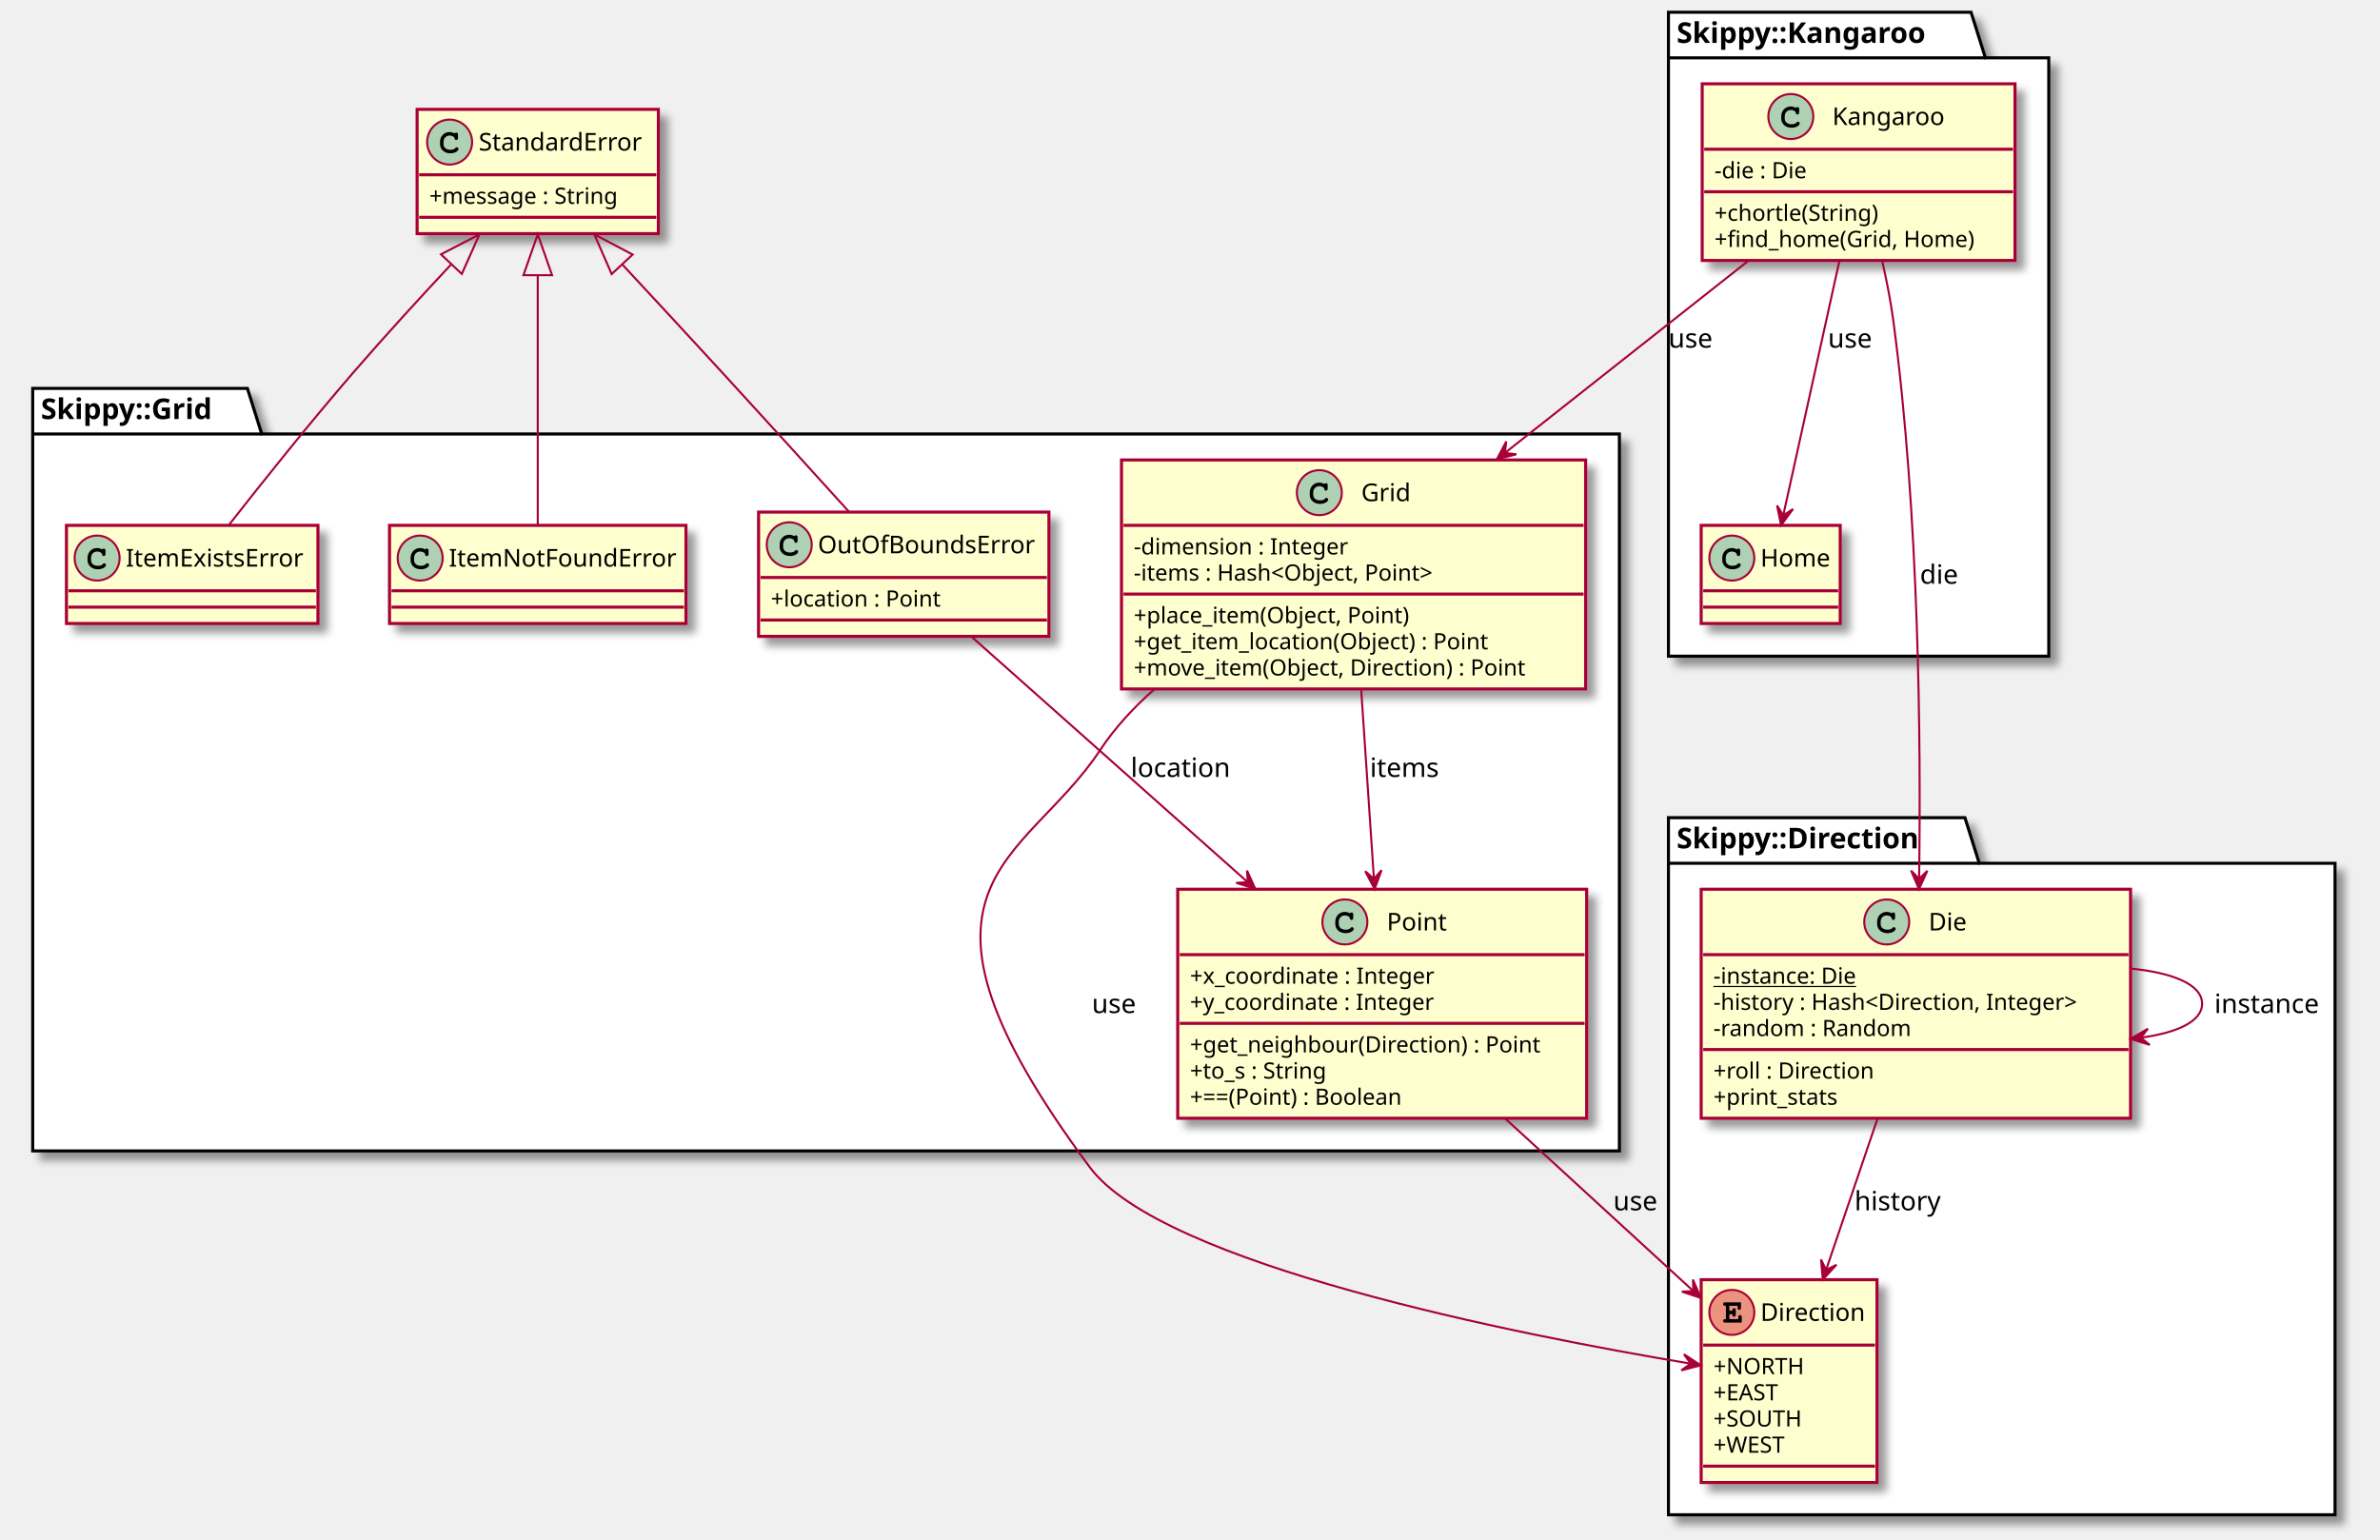
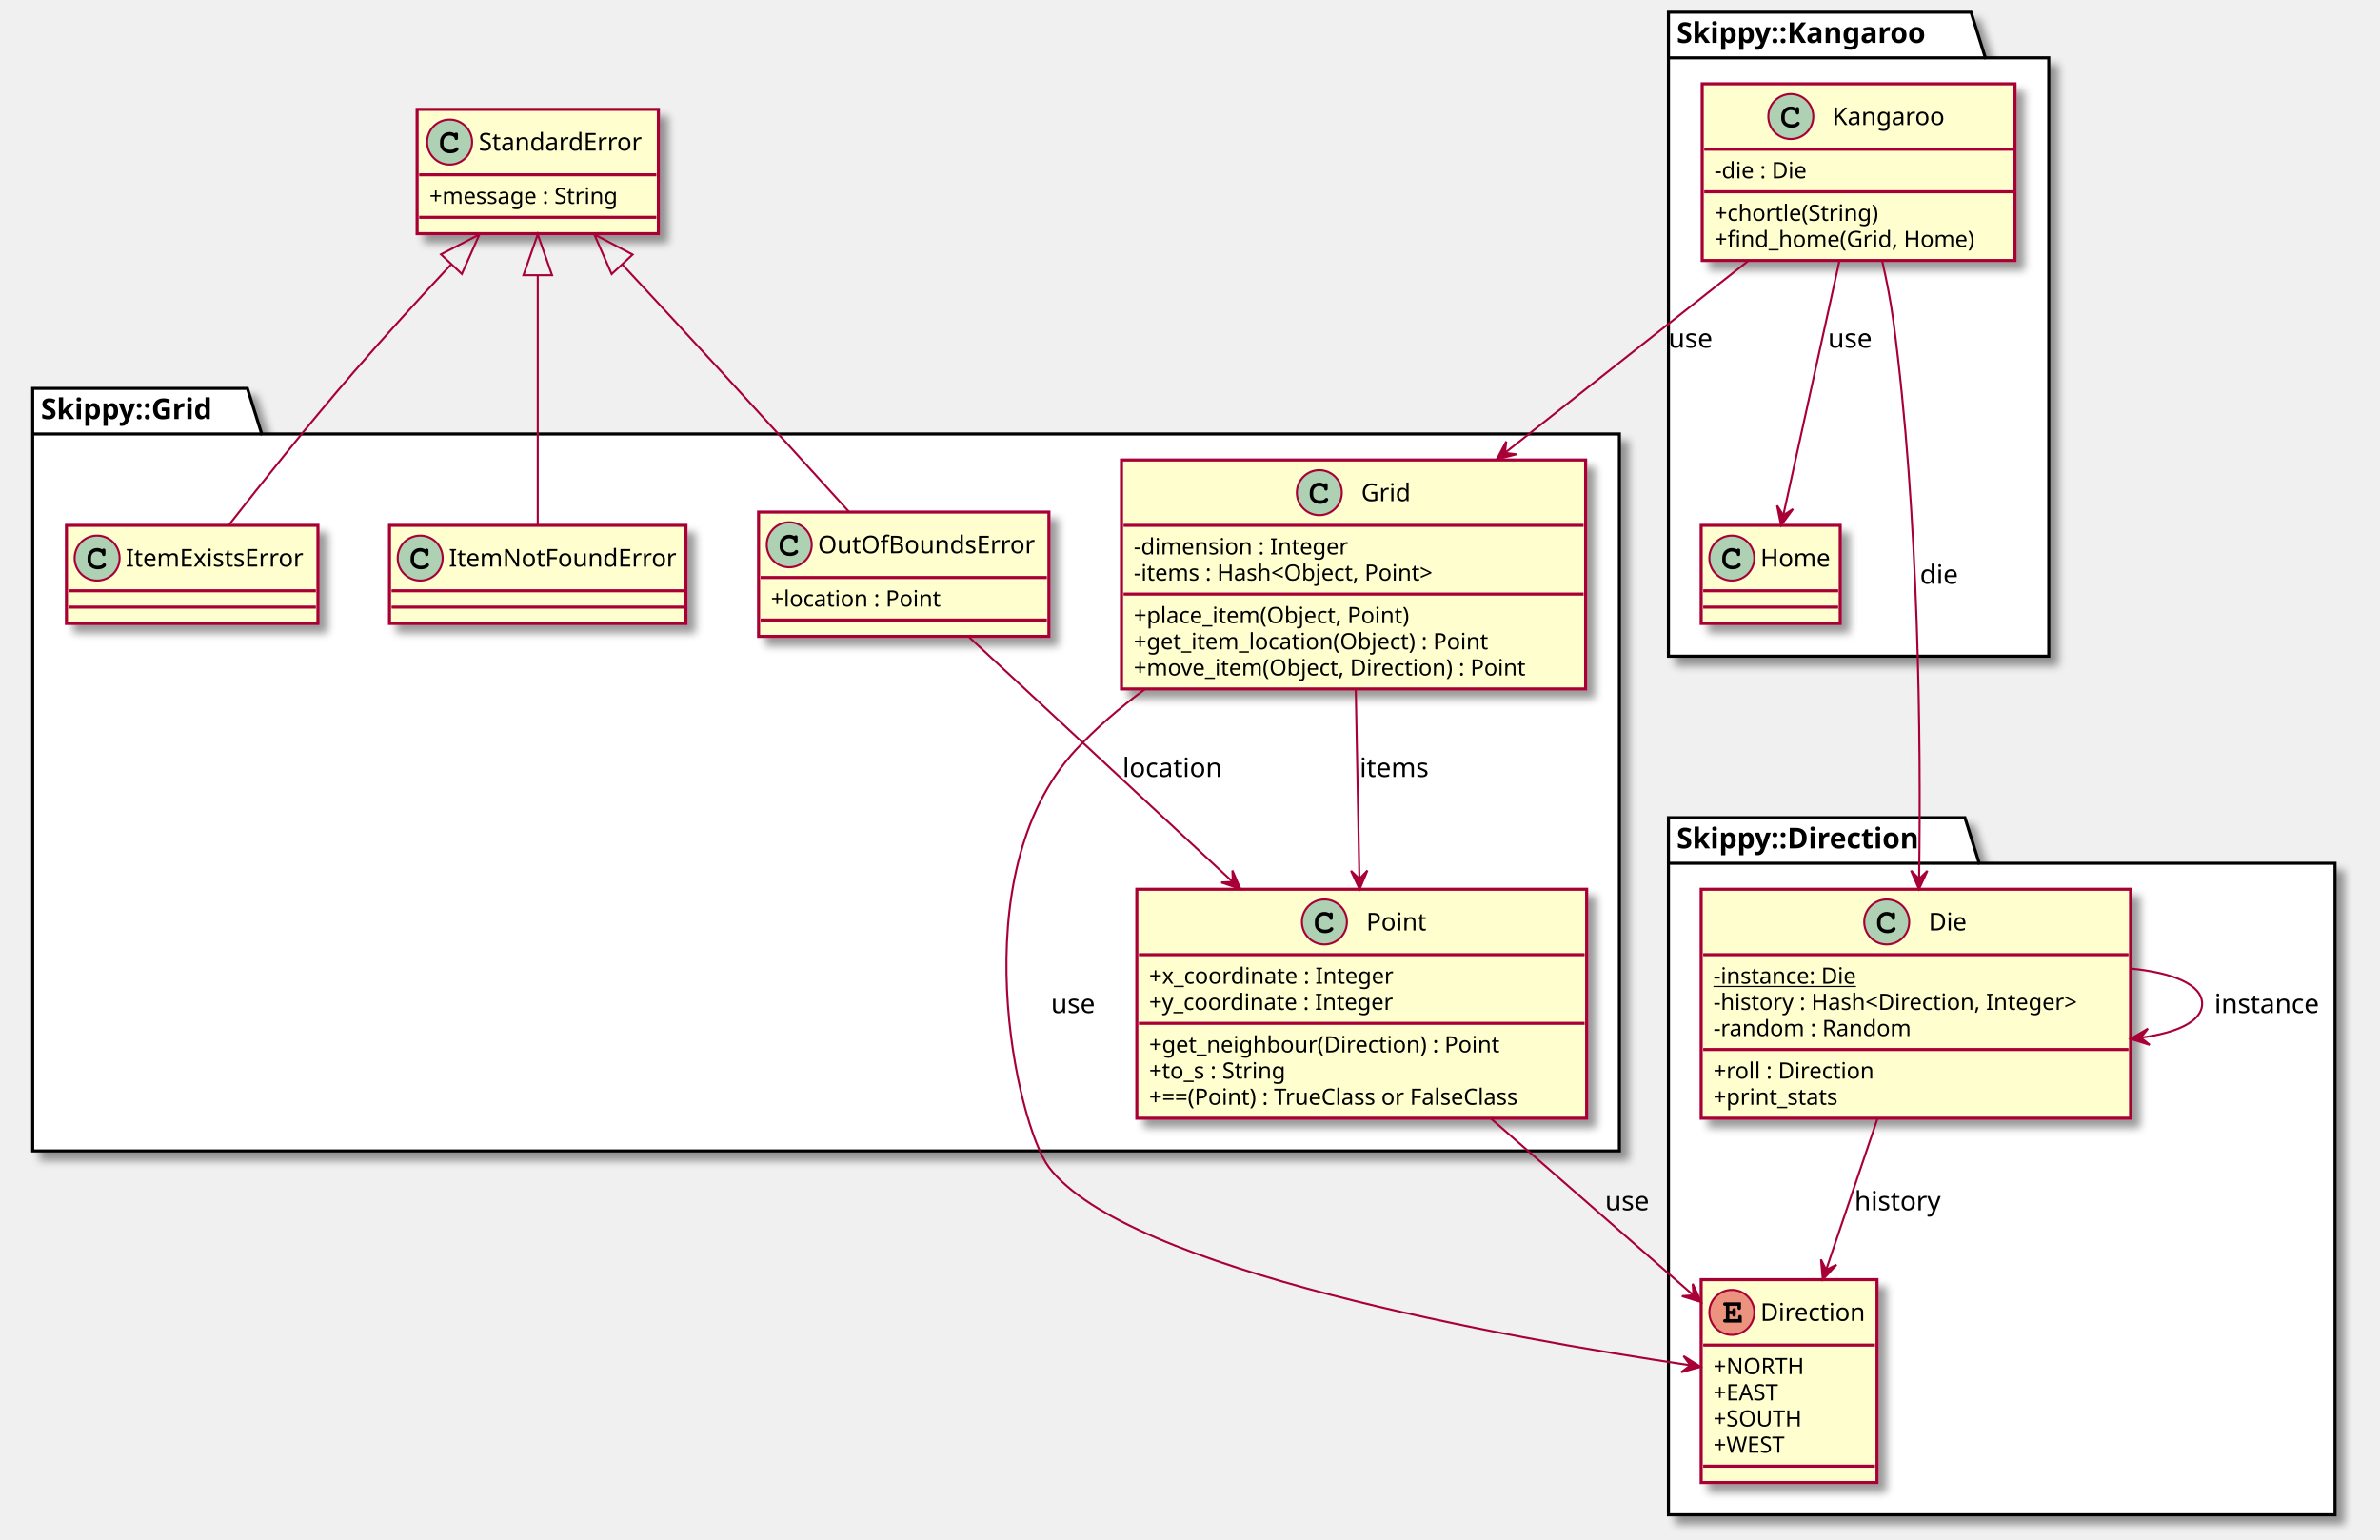
<svg xmlns="http://www.w3.org/2000/svg" contentScriptType="application/ecmascript" contentStyleType="text/css" height="753px" preserveAspectRatio="none" style="width:1164px;height:753px;" version="1.1" viewBox="0 0 1164 753" width="1164px" zoomAndPan="magnify">
  <defs>
-     <filter height="300%" id="f1ns62gvq733pl" width="300%" x="-1" y="-1">
+     <filter height="300%" id="f1hrs9jqm07der" width="300%" x="-1" y="-1">
      <feGaussianBlur result="blurOut" stdDeviation="2.0" />
      <feColorMatrix in="blurOut" result="blurOut2" type="matrix" values="0 0 0 0 0 0 0 0 0 0 0 0 0 0 0 0 0 0 .4 0" />
      <feOffset dx="4.0" dy="4.0" in="blurOut2" result="blurOut3" />
      <feBlend in="SourceGraphic" in2="blurOut3" mode="normal" />
    </filter>
  </defs>
  <g>
-     <polygon fill="#FFFFFF" filter="url(#f1ns62gvq733pl)" points="16,190,121,190,128,212.297,792,212.297,792,563,16,563,16,190" style="stroke: #000000; stroke-width: 1.5;" />
+     <polygon fill="#FFFFFF" filter="url(#f1hrs9jqm07der)" points="16,190,121,190,128,212.297,792,212.297,792,563,16,563,16,190" style="stroke: #000000; stroke-width: 1.5;" />
    <line style="stroke: #000000; stroke-width: 1.5;" x1="16" x2="128" y1="212.297" y2="212.297" />
    <text fill="#000000" font-family="sans-serif" font-size="14" font-weight="bold" lengthAdjust="spacingAndGlyphs" textLength="99" x="20" y="204.995">Skippy::Grid</text>
-     <polygon fill="#FFFFFF" filter="url(#f1ns62gvq733pl)" points="816,6,964,6,971,28.297,1002,28.297,1002,321,816,321,816,6" style="stroke: #000000; stroke-width: 1.5;" />
+     <polygon fill="#FFFFFF" filter="url(#f1hrs9jqm07der)" points="816,6,964,6,971,28.297,1002,28.297,1002,321,816,321,816,6" style="stroke: #000000; stroke-width: 1.5;" />
    <line style="stroke: #000000; stroke-width: 1.5;" x1="816" x2="971" y1="28.297" y2="28.297" />
    <text fill="#000000" font-family="sans-serif" font-size="14" font-weight="bold" lengthAdjust="spacingAndGlyphs" textLength="142" x="820" y="20.995">Skippy::Kangaroo</text>
-     <polygon fill="#FFFFFF" filter="url(#f1ns62gvq733pl)" points="816,400,961,400,968,422.297,1142,422.297,1142,741,816,741,816,400" style="stroke: #000000; stroke-width: 1.5;" />
+     <polygon fill="#FFFFFF" filter="url(#f1hrs9jqm07der)" points="816,400,961,400,968,422.297,1142,422.297,1142,741,816,741,816,400" style="stroke: #000000; stroke-width: 1.5;" />
    <line style="stroke: #000000; stroke-width: 1.5;" x1="816" x2="968" y1="422.297" y2="422.297" />
    <text fill="#000000" font-family="sans-serif" font-size="14" font-weight="bold" lengthAdjust="spacingAndGlyphs" textLength="139" x="820" y="414.995">Skippy::Direction</text>
-     <rect codeLine="65" fill="#FEFECE" filter="url(#f1ns62gvq733pl)" height="48" id="Skippy::Grid.ItemExistsError" style="stroke: #A80036; stroke-width: 1.5;" width="123" x="32.5" y="257" />
+     <rect codeLine="65" fill="#FEFECE" filter="url(#f1hrs9jqm07der)" height="48" id="Skippy::Grid.ItemExistsError" style="stroke: #A80036; stroke-width: 1.5;" width="123" x="32.5" y="257" />
    <ellipse cx="47.5" cy="273" fill="#ADD1B2" rx="11" ry="11" style="stroke: #A80036; stroke-width: 1.0;" />
    <path d="M49.844,268.672 C48.906,268.234 48.312,268.094 47.438,268.094 C44.812,268.094 42.812,270.172 42.812,272.891 L42.812,274.016 C42.812,276.594 44.922,278.484 47.812,278.484 C49.031,278.484 50.188,278.188 50.938,277.641 C51.516,277.234 51.844,276.781 51.844,276.391 C51.844,275.938 51.453,275.547 50.984,275.547 C50.766,275.547 50.562,275.625 50.375,275.812 C49.922,276.297 49.922,276.297 49.734,276.391 C49.312,276.656 48.625,276.781 47.859,276.781 C45.812,276.781 44.516,275.688 44.516,273.984 L44.516,272.891 C44.516,271.109 45.766,269.797 47.5,269.797 C48.078,269.797 48.688,269.953 49.156,270.203 C49.641,270.484 49.812,270.703 49.906,271.109 C49.969,271.516 50,271.641 50.141,271.766 C50.281,271.906 50.516,272.016 50.734,272.016 C51,272.016 51.266,271.875 51.438,271.656 C51.547,271.5 51.578,271.312 51.578,270.891 L51.578,269.469 C51.578,269.031 51.562,268.906 51.469,268.75 C51.312,268.484 51.031,268.344 50.734,268.344 C50.438,268.344 50.234,268.438 50.016,268.75 L49.844,268.672 Z " />
    <text fill="#000000" font-family="sans-serif" font-size="12" lengthAdjust="spacingAndGlyphs" textLength="91" x="61.5" y="277.154">ItemExistsError</text>
    <line style="stroke: #A80036; stroke-width: 1.5;" x1="33.5" x2="154.5" y1="289" y2="289" />
    <line style="stroke: #A80036; stroke-width: 1.5;" x1="33.5" x2="154.5" y1="297" y2="297" />
-     <rect codeLine="67" fill="#FEFECE" filter="url(#f1ns62gvq733pl)" height="48" id="Skippy::Grid.ItemNotFoundError" style="stroke: #A80036; stroke-width: 1.5;" width="145" x="190.5" y="257" />
+     <rect codeLine="67" fill="#FEFECE" filter="url(#f1hrs9jqm07der)" height="48" id="Skippy::Grid.ItemNotFoundError" style="stroke: #A80036; stroke-width: 1.5;" width="145" x="190.5" y="257" />
    <ellipse cx="205.5" cy="273" fill="#ADD1B2" rx="11" ry="11" style="stroke: #A80036; stroke-width: 1.0;" />
    <path d="M207.844,268.672 C206.906,268.234 206.312,268.094 205.438,268.094 C202.812,268.094 200.812,270.172 200.812,272.891 L200.812,274.016 C200.812,276.594 202.922,278.484 205.812,278.484 C207.031,278.484 208.188,278.188 208.938,277.641 C209.516,277.234 209.844,276.781 209.844,276.391 C209.844,275.938 209.453,275.547 208.984,275.547 C208.766,275.547 208.562,275.625 208.375,275.812 C207.922,276.297 207.922,276.297 207.734,276.391 C207.312,276.656 206.625,276.781 205.859,276.781 C203.812,276.781 202.516,275.688 202.516,273.984 L202.516,272.891 C202.516,271.109 203.766,269.797 205.5,269.797 C206.078,269.797 206.688,269.953 207.156,270.203 C207.641,270.484 207.812,270.703 207.906,271.109 C207.969,271.516 208,271.641 208.141,271.766 C208.281,271.906 208.516,272.016 208.734,272.016 C209,272.016 209.266,271.875 209.438,271.656 C209.547,271.5 209.578,271.312 209.578,270.891 L209.578,269.469 C209.578,269.031 209.562,268.906 209.469,268.75 C209.312,268.484 209.031,268.344 208.734,268.344 C208.438,268.344 208.234,268.438 208.016,268.75 L207.844,268.672 Z " />
    <text fill="#000000" font-family="sans-serif" font-size="12" lengthAdjust="spacingAndGlyphs" textLength="113" x="219.5" y="277.154">ItemNotFoundError</text>
    <line style="stroke: #A80036; stroke-width: 1.5;" x1="191.5" x2="334.5" y1="289" y2="289" />
    <line style="stroke: #A80036; stroke-width: 1.5;" x1="191.5" x2="334.5" y1="297" y2="297" />
-     <rect codeLine="69" fill="#FEFECE" filter="url(#f1ns62gvq733pl)" height="60.805" id="Skippy::Grid.OutOfBoundsError" style="stroke: #A80036; stroke-width: 1.5;" width="142" x="371" y="250.5" />
+     <rect codeLine="69" fill="#FEFECE" filter="url(#f1hrs9jqm07der)" height="60.805" id="Skippy::Grid.OutOfBoundsError" style="stroke: #A80036; stroke-width: 1.5;" width="142" x="371" y="250.5" />
    <ellipse cx="386" cy="266.5" fill="#ADD1B2" rx="11" ry="11" style="stroke: #A80036; stroke-width: 1.0;" />
    <path d="M388.344,262.172 C387.406,261.734 386.812,261.594 385.938,261.594 C383.312,261.594 381.312,263.672 381.312,266.391 L381.312,267.516 C381.312,270.094 383.422,271.984 386.312,271.984 C387.531,271.984 388.688,271.688 389.438,271.141 C390.016,270.734 390.344,270.281 390.344,269.891 C390.344,269.438 389.953,269.047 389.484,269.047 C389.266,269.047 389.062,269.125 388.875,269.312 C388.422,269.797 388.422,269.797 388.234,269.891 C387.812,270.156 387.125,270.281 386.359,270.281 C384.312,270.281 383.016,269.188 383.016,267.484 L383.016,266.391 C383.016,264.609 384.266,263.297 386,263.297 C386.578,263.297 387.188,263.453 387.656,263.703 C388.141,263.984 388.312,264.203 388.406,264.609 C388.469,265.016 388.5,265.141 388.641,265.266 C388.781,265.406 389.016,265.516 389.234,265.516 C389.5,265.516 389.766,265.375 389.938,265.156 C390.047,265 390.078,264.812 390.078,264.391 L390.078,262.969 C390.078,262.531 390.062,262.406 389.969,262.25 C389.812,261.984 389.531,261.844 389.234,261.844 C388.938,261.844 388.734,261.938 388.516,262.25 L388.344,262.172 Z " />
    <text fill="#000000" font-family="sans-serif" font-size="12" lengthAdjust="spacingAndGlyphs" textLength="110" x="400" y="270.654">OutOfBoundsError</text>
    <line style="stroke: #A80036; stroke-width: 1.5;" x1="372" x2="512" y1="282.5" y2="282.5" />
    <text fill="#000000" font-family="sans-serif" font-size="11" lengthAdjust="spacingAndGlyphs" textLength="91" x="377" y="296.71">+location : Point</text>
    <line style="stroke: #A80036; stroke-width: 1.5;" x1="372" x2="512" y1="303.305" y2="303.305" />
-     <rect codeLine="49" fill="#FEFECE" filter="url(#f1ns62gvq733pl)" height="112.023" id="Skippy::Grid.Grid" style="stroke: #A80036; stroke-width: 1.5;" width="227" x="548.5" y="225" />
+     <rect codeLine="49" fill="#FEFECE" filter="url(#f1hrs9jqm07der)" height="112.023" id="Skippy::Grid.Grid" style="stroke: #A80036; stroke-width: 1.5;" width="227" x="548.5" y="225" />
    <ellipse cx="645.25" cy="241" fill="#ADD1B2" rx="11" ry="11" style="stroke: #A80036; stroke-width: 1.0;" />
    <path d="M647.594,236.672 C646.656,236.234 646.062,236.094 645.188,236.094 C642.562,236.094 640.562,238.172 640.562,240.891 L640.562,242.016 C640.562,244.594 642.672,246.484 645.562,246.484 C646.781,246.484 647.938,246.188 648.688,245.641 C649.266,245.234 649.594,244.781 649.594,244.391 C649.594,243.938 649.203,243.547 648.734,243.547 C648.516,243.547 648.312,243.625 648.125,243.812 C647.672,244.297 647.672,244.297 647.484,244.391 C647.062,244.656 646.375,244.781 645.609,244.781 C643.562,244.781 642.266,243.688 642.266,241.984 L642.266,240.891 C642.266,239.109 643.516,237.797 645.25,237.797 C645.828,237.797 646.438,237.953 646.906,238.203 C647.391,238.484 647.562,238.703 647.656,239.109 C647.719,239.516 647.75,239.641 647.891,239.766 C648.031,239.906 648.266,240.016 648.484,240.016 C648.75,240.016 649.016,239.875 649.188,239.656 C649.297,239.5 649.328,239.312 649.328,238.891 L649.328,237.469 C649.328,237.031 649.312,236.906 649.219,236.75 C649.062,236.484 648.781,236.344 648.484,236.344 C648.188,236.344 647.984,236.438 647.766,236.75 L647.594,236.672 Z " />
    <text fill="#000000" font-family="sans-serif" font-size="12" lengthAdjust="spacingAndGlyphs" textLength="25" x="665.75" y="245.154">Grid</text>
    <line style="stroke: #A80036; stroke-width: 1.5;" x1="549.5" x2="774.5" y1="257" y2="257" />
    <text fill="#000000" font-family="sans-serif" font-size="11" lengthAdjust="spacingAndGlyphs" textLength="115" x="554.5" y="271.21">-dimension : Integer</text>
    <text fill="#000000" font-family="sans-serif" font-size="11" lengthAdjust="spacingAndGlyphs" textLength="164" x="554.5" y="284.015">-items : Hash&lt;Object, Point&gt;</text>
    <line style="stroke: #A80036; stroke-width: 1.5;" x1="549.5" x2="774.5" y1="290.609" y2="290.609" />
    <text fill="#000000" font-family="sans-serif" font-size="11" lengthAdjust="spacingAndGlyphs" textLength="151" x="554.5" y="304.82">+place_item(Object, Point)</text>
    <text fill="#000000" font-family="sans-serif" font-size="11" lengthAdjust="spacingAndGlyphs" textLength="193" x="554.5" y="317.625">+get_item_location(Object) : Point</text>
    <text fill="#000000" font-family="sans-serif" font-size="11" lengthAdjust="spacingAndGlyphs" textLength="215" x="554.5" y="330.429">+move_item(Object, Direction) : Point</text>
-     <rect codeLine="57" fill="#FEFECE" filter="url(#f1ns62gvq733pl)" height="112.023" id="Skippy::Grid.Point" style="stroke: #A80036; stroke-width: 1.5;" width="200" x="576" y="435" />
-     <ellipse cx="657.75" cy="451" fill="#ADD1B2" rx="11" ry="11" style="stroke: #A80036; stroke-width: 1.0;" />
-     <path d="M660.094,446.672 C659.156,446.234 658.562,446.094 657.688,446.094 C655.062,446.094 653.062,448.172 653.062,450.891 L653.062,452.016 C653.062,454.594 655.172,456.484 658.062,456.484 C659.281,456.484 660.438,456.188 661.188,455.641 C661.766,455.234 662.094,454.781 662.094,454.391 C662.094,453.938 661.703,453.547 661.234,453.547 C661.016,453.547 660.812,453.625 660.625,453.812 C660.172,454.297 660.172,454.297 659.984,454.391 C659.562,454.656 658.875,454.781 658.109,454.781 C656.062,454.781 654.766,453.688 654.766,451.984 L654.766,450.891 C654.766,449.109 656.016,447.797 657.75,447.797 C658.328,447.797 658.938,447.953 659.406,448.203 C659.891,448.484 660.062,448.703 660.156,449.109 C660.219,449.516 660.25,449.641 660.391,449.766 C660.531,449.906 660.766,450.016 660.984,450.016 C661.25,450.016 661.516,449.875 661.688,449.656 C661.797,449.5 661.828,449.312 661.828,448.891 L661.828,447.469 C661.828,447.031 661.812,446.906 661.719,446.75 C661.562,446.484 661.281,446.344 660.984,446.344 C660.688,446.344 660.484,446.438 660.266,446.75 L660.094,446.672 Z " />
-     <text fill="#000000" font-family="sans-serif" font-size="12" lengthAdjust="spacingAndGlyphs" textLength="28" x="678.25" y="455.154">Point</text>
-     <line style="stroke: #A80036; stroke-width: 1.5;" x1="577" x2="775" y1="467" y2="467" />
-     <text fill="#000000" font-family="sans-serif" font-size="11" lengthAdjust="spacingAndGlyphs" textLength="134" x="582" y="481.21">+x_coordinate : Integer</text>
-     <text fill="#000000" font-family="sans-serif" font-size="11" lengthAdjust="spacingAndGlyphs" textLength="134" x="582" y="494.015">+y_coordinate : Integer</text>
-     <line style="stroke: #A80036; stroke-width: 1.5;" x1="577" x2="775" y1="500.609" y2="500.609" />
-     <text fill="#000000" font-family="sans-serif" font-size="11" lengthAdjust="spacingAndGlyphs" textLength="188" x="582" y="514.82">+get_neighbour(Direction) : Point</text>
-     <text fill="#000000" font-family="sans-serif" font-size="11" lengthAdjust="spacingAndGlyphs" textLength="76" x="582" y="527.625">+to_s : String</text>
-     <text fill="#000000" font-family="sans-serif" font-size="11" lengthAdjust="spacingAndGlyphs" textLength="120" x="582" y="540.429">+==(Point) : Boolean</text>
-     <rect codeLine="13" fill="#FEFECE" filter="url(#f1ns62gvq733pl)" height="48" id="Skippy::Kangaroo.Home" style="stroke: #A80036; stroke-width: 1.5;" width="68" x="832" y="257" />
+     <rect codeLine="57" fill="#FEFECE" filter="url(#f1hrs9jqm07der)" height="112.023" id="Skippy::Grid.Point" style="stroke: #A80036; stroke-width: 1.5;" width="220" x="556" y="435" />
+     <ellipse cx="647.75" cy="451" fill="#ADD1B2" rx="11" ry="11" style="stroke: #A80036; stroke-width: 1.0;" />
+     <path d="M650.094,446.672 C649.156,446.234 648.562,446.094 647.688,446.094 C645.062,446.094 643.062,448.172 643.062,450.891 L643.062,452.016 C643.062,454.594 645.172,456.484 648.062,456.484 C649.281,456.484 650.438,456.188 651.188,455.641 C651.766,455.234 652.094,454.781 652.094,454.391 C652.094,453.938 651.703,453.547 651.234,453.547 C651.016,453.547 650.812,453.625 650.625,453.812 C650.172,454.297 650.172,454.297 649.984,454.391 C649.562,454.656 648.875,454.781 648.109,454.781 C646.062,454.781 644.766,453.688 644.766,451.984 L644.766,450.891 C644.766,449.109 646.016,447.797 647.75,447.797 C648.328,447.797 648.938,447.953 649.406,448.203 C649.891,448.484 650.062,448.703 650.156,449.109 C650.219,449.516 650.25,449.641 650.391,449.766 C650.531,449.906 650.766,450.016 650.984,450.016 C651.25,450.016 651.516,449.875 651.688,449.656 C651.797,449.5 651.828,449.312 651.828,448.891 L651.828,447.469 C651.828,447.031 651.812,446.906 651.719,446.75 C651.562,446.484 651.281,446.344 650.984,446.344 C650.688,446.344 650.484,446.438 650.266,446.75 L650.094,446.672 Z " />
+     <text fill="#000000" font-family="sans-serif" font-size="12" lengthAdjust="spacingAndGlyphs" textLength="28" x="668.25" y="455.154">Point</text>
+     <line style="stroke: #A80036; stroke-width: 1.5;" x1="557" x2="775" y1="467" y2="467" />
+     <text fill="#000000" font-family="sans-serif" font-size="11" lengthAdjust="spacingAndGlyphs" textLength="134" x="562" y="481.21">+x_coordinate : Integer</text>
+     <text fill="#000000" font-family="sans-serif" font-size="11" lengthAdjust="spacingAndGlyphs" textLength="134" x="562" y="494.015">+y_coordinate : Integer</text>
+     <line style="stroke: #A80036; stroke-width: 1.5;" x1="557" x2="775" y1="500.609" y2="500.609" />
+     <text fill="#000000" font-family="sans-serif" font-size="11" lengthAdjust="spacingAndGlyphs" textLength="188" x="562" y="514.82">+get_neighbour(Direction) : Point</text>
+     <text fill="#000000" font-family="sans-serif" font-size="11" lengthAdjust="spacingAndGlyphs" textLength="76" x="562" y="527.625">+to_s : String</text>
+     <text fill="#000000" font-family="sans-serif" font-size="11" lengthAdjust="spacingAndGlyphs" textLength="208" x="562" y="540.429">+==(Point) : TrueClass or FalseClass</text>
+     <rect codeLine="13" fill="#FEFECE" filter="url(#f1hrs9jqm07der)" height="48" id="Skippy::Kangaroo.Home" style="stroke: #A80036; stroke-width: 1.5;" width="68" x="832" y="257" />
    <ellipse cx="847" cy="273" fill="#ADD1B2" rx="11" ry="11" style="stroke: #A80036; stroke-width: 1.0;" />
    <path d="M849.344,268.672 C848.406,268.234 847.812,268.094 846.938,268.094 C844.312,268.094 842.312,270.172 842.312,272.891 L842.312,274.016 C842.312,276.594 844.422,278.484 847.312,278.484 C848.531,278.484 849.688,278.188 850.438,277.641 C851.016,277.234 851.344,276.781 851.344,276.391 C851.344,275.938 850.953,275.547 850.484,275.547 C850.266,275.547 850.062,275.625 849.875,275.812 C849.422,276.297 849.422,276.297 849.234,276.391 C848.812,276.656 848.125,276.781 847.359,276.781 C845.312,276.781 844.016,275.688 844.016,273.984 L844.016,272.891 C844.016,271.109 845.266,269.797 847,269.797 C847.578,269.797 848.188,269.953 848.656,270.203 C849.141,270.484 849.312,270.703 849.406,271.109 C849.469,271.516 849.5,271.641 849.641,271.766 C849.781,271.906 850.016,272.016 850.234,272.016 C850.5,272.016 850.766,271.875 850.938,271.656 C851.047,271.5 851.078,271.312 851.078,270.891 L851.078,269.469 C851.078,269.031 851.062,268.906 850.969,268.75 C850.812,268.484 850.531,268.344 850.234,268.344 C849.938,268.344 849.734,268.438 849.516,268.75 L849.344,268.672 Z " />
    <text fill="#000000" font-family="sans-serif" font-size="12" lengthAdjust="spacingAndGlyphs" textLength="36" x="861" y="277.154">Home</text>
    <line style="stroke: #A80036; stroke-width: 1.5;" x1="833" x2="899" y1="289" y2="289" />
    <line style="stroke: #A80036; stroke-width: 1.5;" x1="833" x2="899" y1="297" y2="297" />
-     <rect codeLine="15" fill="#FEFECE" filter="url(#f1ns62gvq733pl)" height="86.414" id="Skippy::Kangaroo.Kangaroo" style="stroke: #A80036; stroke-width: 1.5;" width="153" x="832.5" y="41" />
+     <rect codeLine="15" fill="#FEFECE" filter="url(#f1hrs9jqm07der)" height="86.414" id="Skippy::Kangaroo.Kangaroo" style="stroke: #A80036; stroke-width: 1.5;" width="153" x="832.5" y="41" />
    <ellipse cx="875.85" cy="57" fill="#ADD1B2" rx="11" ry="11" style="stroke: #A80036; stroke-width: 1.0;" />
    <path d="M878.194,52.672 C877.256,52.234 876.663,52.094 875.788,52.094 C873.163,52.094 871.163,54.172 871.163,56.891 L871.163,58.016 C871.163,60.594 873.272,62.484 876.163,62.484 C877.381,62.484 878.538,62.188 879.288,61.641 C879.866,61.234 880.194,60.781 880.194,60.391 C880.194,59.938 879.803,59.547 879.334,59.547 C879.116,59.547 878.913,59.625 878.725,59.812 C878.272,60.297 878.272,60.297 878.084,60.391 C877.663,60.656 876.975,60.781 876.209,60.781 C874.163,60.781 872.866,59.688 872.866,57.984 L872.866,56.891 C872.866,55.109 874.116,53.797 875.85,53.797 C876.428,53.797 877.038,53.953 877.506,54.203 C877.991,54.484 878.163,54.703 878.256,55.109 C878.319,55.516 878.35,55.641 878.491,55.766 C878.631,55.906 878.866,56.016 879.084,56.016 C879.35,56.016 879.616,55.875 879.788,55.656 C879.897,55.5 879.928,55.312 879.928,54.891 L879.928,53.469 C879.928,53.031 879.913,52.906 879.819,52.75 C879.663,52.484 879.381,52.344 879.084,52.344 C878.788,52.344 878.584,52.438 878.366,52.75 L878.194,52.672 Z " />
    <text fill="#000000" font-family="sans-serif" font-size="12" lengthAdjust="spacingAndGlyphs" textLength="58" x="896.15" y="61.154">Kangaroo</text>
    <line style="stroke: #A80036; stroke-width: 1.5;" x1="833.5" x2="984.5" y1="73" y2="73" />
    <text fill="#000000" font-family="sans-serif" font-size="11" lengthAdjust="spacingAndGlyphs" textLength="53" x="838.5" y="87.21">-die : Die</text>
    <line style="stroke: #A80036; stroke-width: 1.5;" x1="833.5" x2="984.5" y1="93.805" y2="93.805" />
    <text fill="#000000" font-family="sans-serif" font-size="11" lengthAdjust="spacingAndGlyphs" textLength="89" x="838.5" y="108.015">+chortle(String)</text>
    <text fill="#000000" font-family="sans-serif" font-size="11" lengthAdjust="spacingAndGlyphs" textLength="141" x="838.5" y="120.82">+find_home(Grid, Home)</text>
-     <rect codeLine="28" fill="#FEFECE" filter="url(#f1ns62gvq733pl)" height="112.023" id="Skippy::Direction.Die" style="stroke: #A80036; stroke-width: 1.5;" width="210" x="832" y="435" />
+     <rect codeLine="28" fill="#FEFECE" filter="url(#f1hrs9jqm07der)" height="112.023" id="Skippy::Direction.Die" style="stroke: #A80036; stroke-width: 1.5;" width="210" x="832" y="435" />
    <ellipse cx="922.75" cy="451" fill="#ADD1B2" rx="11" ry="11" style="stroke: #A80036; stroke-width: 1.0;" />
    <path d="M925.094,446.672 C924.156,446.234 923.562,446.094 922.688,446.094 C920.062,446.094 918.062,448.172 918.062,450.891 L918.062,452.016 C918.062,454.594 920.172,456.484 923.062,456.484 C924.281,456.484 925.438,456.188 926.188,455.641 C926.766,455.234 927.094,454.781 927.094,454.391 C927.094,453.938 926.703,453.547 926.234,453.547 C926.016,453.547 925.812,453.625 925.625,453.812 C925.172,454.297 925.172,454.297 924.984,454.391 C924.562,454.656 923.875,454.781 923.109,454.781 C921.062,454.781 919.766,453.688 919.766,451.984 L919.766,450.891 C919.766,449.109 921.016,447.797 922.75,447.797 C923.328,447.797 923.938,447.953 924.406,448.203 C924.891,448.484 925.062,448.703 925.156,449.109 C925.219,449.516 925.25,449.641 925.391,449.766 C925.531,449.906 925.766,450.016 925.984,450.016 C926.25,450.016 926.516,449.875 926.688,449.656 C926.797,449.5 926.828,449.312 926.828,448.891 L926.828,447.469 C926.828,447.031 926.812,446.906 926.719,446.75 C926.562,446.484 926.281,446.344 925.984,446.344 C925.688,446.344 925.484,446.438 925.266,446.75 L925.094,446.672 Z " />
    <text fill="#000000" font-family="sans-serif" font-size="12" lengthAdjust="spacingAndGlyphs" textLength="20" x="943.25" y="455.154">Die</text>
    <line style="stroke: #A80036; stroke-width: 1.5;" x1="833" x2="1041" y1="467" y2="467" />
    <text fill="#000000" font-family="sans-serif" font-size="11" lengthAdjust="spacingAndGlyphs" text-decoration="underline" textLength="79" x="838" y="481.21">-instance: Die</text>
    <text fill="#000000" font-family="sans-serif" font-size="11" lengthAdjust="spacingAndGlyphs" textLength="198" x="838" y="494.015">-history : Hash&lt;Direction, Integer&gt;</text>
    <text fill="#000000" font-family="sans-serif" font-size="11" lengthAdjust="spacingAndGlyphs" textLength="104" x="838" y="506.82">-random : Random</text>
    <line style="stroke: #A80036; stroke-width: 1.5;" x1="833" x2="1041" y1="513.414" y2="513.414" />
    <text fill="#000000" font-family="sans-serif" font-size="11" lengthAdjust="spacingAndGlyphs" textLength="88" x="838" y="527.625">+roll : Direction</text>
    <text fill="#000000" font-family="sans-serif" font-size="11" lengthAdjust="spacingAndGlyphs" textLength="67" x="838" y="540.429">+print_stats</text>
-     <rect codeLine="36" fill="#FEFECE" filter="url(#f1ns62gvq733pl)" height="99.219" id="Skippy::Direction.Direction" style="stroke: #A80036; stroke-width: 1.5;" width="86" x="832" y="626" />
+     <rect codeLine="36" fill="#FEFECE" filter="url(#f1hrs9jqm07der)" height="99.219" id="Skippy::Direction.Direction" style="stroke: #A80036; stroke-width: 1.5;" width="86" x="832" y="626" />
    <ellipse cx="847" cy="642" fill="#EB937F" rx="11" ry="11" style="stroke: #A80036; stroke-width: 1.0;" />
    <path d="M845.797,642.875 L847.25,642.875 L847.25,642.984 C847.25,643.391 847.281,643.547 847.359,643.703 C847.516,643.953 847.797,644.109 848.094,644.109 C848.344,644.109 848.609,643.969 848.766,643.75 C848.891,643.594 848.922,643.438 848.922,642.984 L848.922,641.062 C848.922,640.906 848.922,640.859 848.906,640.703 C848.844,640.234 848.531,639.922 848.078,639.922 C847.828,639.922 847.562,640.062 847.391,640.281 C847.281,640.453 847.25,640.609 847.25,641.062 L847.25,641.188 L845.797,641.188 L845.797,638.781 L849.781,638.781 L849.781,639.641 C849.781,640.047 849.812,640.219 849.891,640.375 C850.062,640.625 850.344,640.781 850.625,640.781 C850.891,640.781 851.156,640.641 851.328,640.422 C851.438,640.25 851.469,640.109 851.469,639.641 L851.469,637.094 L843.844,637.094 C843.406,637.094 843.281,637.109 843.125,637.203 C842.875,637.359 842.719,637.656 842.719,637.938 C842.719,638.219 842.859,638.469 843.078,638.641 C843.234,638.75 843.422,638.781 843.844,638.781 L844.094,638.781 L844.094,645.297 L843.844,645.297 C843.438,645.297 843.281,645.312 843.125,645.422 C842.875,645.594 842.719,645.859 842.719,646.156 C842.719,646.422 842.859,646.672 843.078,646.828 C843.219,646.953 843.453,647 843.844,647 L851.844,647 L851.844,644.422 C851.844,643.984 851.812,643.844 851.734,643.688 C851.562,643.438 851.281,643.281 851,643.281 C850.734,643.281 850.469,643.391 850.297,643.641 C850.188,643.797 850.156,643.938 850.156,644.422 L850.156,645.297 L845.797,645.297 L845.797,642.875 Z " />
    <text fill="#000000" font-family="sans-serif" font-size="12" lengthAdjust="spacingAndGlyphs" textLength="54" x="861" y="646.154">Direction</text>
    <line style="stroke: #A80036; stroke-width: 1.5;" x1="833" x2="917" y1="658" y2="658" />
    <text fill="#000000" font-family="sans-serif" font-size="11" lengthAdjust="spacingAndGlyphs" textLength="48" x="838" y="672.21">+NORTH</text>
    <text fill="#000000" font-family="sans-serif" font-size="11" lengthAdjust="spacingAndGlyphs" textLength="39" x="838" y="685.015">+EAST</text>
    <text fill="#000000" font-family="sans-serif" font-size="11" lengthAdjust="spacingAndGlyphs" textLength="49" x="838" y="697.82">+SOUTH</text>
    <text fill="#000000" font-family="sans-serif" font-size="11" lengthAdjust="spacingAndGlyphs" textLength="42" x="838" y="710.625">+WEST</text>
    <line style="stroke: #A80036; stroke-width: 1.5;" x1="833" x2="917" y1="717.219" y2="717.219" />
-     <rect codeLine="3" fill="#FEFECE" filter="url(#f1ns62gvq733pl)" height="60.805" id="StandardError" style="stroke: #A80036; stroke-width: 1.5;" width="118" x="204" y="53.5" />
+     <rect codeLine="3" fill="#FEFECE" filter="url(#f1hrs9jqm07der)" height="60.805" id="StandardError" style="stroke: #A80036; stroke-width: 1.5;" width="118" x="204" y="53.5" />
    <ellipse cx="219.9" cy="69.5" fill="#ADD1B2" rx="11" ry="11" style="stroke: #A80036; stroke-width: 1.0;" />
    <path d="M222.244,65.172 C221.306,64.734 220.713,64.594 219.838,64.594 C217.213,64.594 215.213,66.672 215.213,69.391 L215.213,70.516 C215.213,73.094 217.322,74.984 220.213,74.984 C221.431,74.984 222.588,74.688 223.338,74.141 C223.916,73.734 224.244,73.281 224.244,72.891 C224.244,72.438 223.853,72.047 223.384,72.047 C223.166,72.047 222.963,72.125 222.775,72.312 C222.322,72.797 222.322,72.797 222.134,72.891 C221.713,73.156 221.025,73.281 220.259,73.281 C218.213,73.281 216.916,72.188 216.916,70.484 L216.916,69.391 C216.916,67.609 218.166,66.297 219.9,66.297 C220.478,66.297 221.088,66.453 221.556,66.703 C222.041,66.984 222.213,67.203 222.306,67.609 C222.369,68.016 222.4,68.141 222.541,68.266 C222.681,68.406 222.916,68.516 223.134,68.516 C223.4,68.516 223.666,68.375 223.838,68.156 C223.947,68 223.978,67.812 223.978,67.391 L223.978,65.969 C223.978,65.531 223.963,65.406 223.869,65.25 C223.713,64.984 223.431,64.844 223.134,64.844 C222.838,64.844 222.634,64.938 222.416,65.25 L222.244,65.172 Z " />
    <text fill="#000000" font-family="sans-serif" font-size="12" lengthAdjust="spacingAndGlyphs" textLength="84" x="234.1" y="73.654">StandardError</text>
    <line style="stroke: #A80036; stroke-width: 1.5;" x1="205" x2="321" y1="85.5" y2="85.5" />
    <text fill="#000000" font-family="sans-serif" font-size="11" lengthAdjust="spacingAndGlyphs" textLength="106" x="210" y="99.71">+message : String</text>
    <line style="stroke: #A80036; stroke-width: 1.5;" x1="205" x2="321" y1="106.305" y2="106.305" />
    <path codeLine="7" d="M220.572,129.423 C205.32,145.732 188.149,164.49 173,182 C151.41,206.956 127.804,236.567 112.072,256.66 " fill="none" id="StandardError-backto-Skippy::Grid.ItemExistsError" style="stroke: #A80036; stroke-width: 1.0;" />
    <polygon fill="none" points="215.671,124.417,234.48,114.657,225.863,134.016,215.671,124.417" style="stroke: #A80036; stroke-width: 1.0;" />
    <path codeLine="8" d="M263,134.769 C263,173.997 263,226.909 263,256.838 " fill="none" id="StandardError-backto-Skippy::Grid.ItemNotFoundError" style="stroke: #A80036; stroke-width: 1.0;" />
    <polygon fill="none" points="256,134.616,263,114.616,270,134.616,256,134.616" style="stroke: #A80036; stroke-width: 1.0;" />
    <path codeLine="9" d="M304.288,129.3 C319.624,145.807 337.143,164.726 353,182 C373.982,204.857 397.584,230.86 415.209,250.335 " fill="none" id="StandardError-backto-Skippy::Grid.OutOfBoundsError" style="stroke: #A80036; stroke-width: 1.0;" />
    <polygon fill="none" points="299.15,134.054,290.655,114.641,309.402,124.519,299.15,134.054" style="stroke: #A80036; stroke-width: 1.0;" />
    <path codeLine="21" d="M920.483,127.38 C922.689,137.048 924.711,147.324 926,157 C938.619,251.719 939.532,362.859 938.593,429.784 " fill="none" id="Skippy::Kangaroo.Kangaroo-to-Skippy::Direction.Die" style="stroke: #A80036; stroke-width: 1.0;" />
    <polygon fill="#A80036" points="938.516,434.924,942.652,425.986,938.592,429.925,934.653,425.865,938.516,434.924" style="stroke: #A80036; stroke-width: 1.0;" />
    <text fill="#000000" font-family="sans-serif" font-size="13" lengthAdjust="spacingAndGlyphs" textLength="19" x="939" y="285.567">die</text>
    <path codeLine="22" d="M855.709,127.072 C820.816,154.619 774.728,191.004 736.26,221.373 " fill="none" id="Skippy::Kangaroo.Kangaroo-to-Skippy::Grid.Grid" style="stroke: #A80036; stroke-width: 1.0;" />
    <polygon fill="#A80036" points="732.087,224.668,741.629,222.23,736.011,221.57,736.672,215.951,732.087,224.668" style="stroke: #A80036; stroke-width: 1.0;" />
    <text fill="#000000" font-family="sans-serif" font-size="13" lengthAdjust="spacingAndGlyphs" textLength="23" x="816" y="170.067">use</text>
    <path codeLine="23" d="M899.67,127.312 C891.346,165.058 879.395,219.257 872.196,251.902 " fill="none" id="Skippy::Kangaroo.Kangaroo-to-Skippy::Kangaroo.Home" style="stroke: #A80036; stroke-width: 1.0;" />
    <polygon fill="#A80036" points="871.083,256.951,876.928,249.024,872.16,252.068,869.116,247.301,871.083,256.951" style="stroke: #A80036; stroke-width: 1.0;" />
    <text fill="#000000" font-family="sans-serif" font-size="13" lengthAdjust="spacingAndGlyphs" textLength="23" x="894" y="170.067">use</text>
    <path codeLine="43" d="M1042.01,473.801 C1062.47,475.798 1077,481.531 1077,491 C1077,499.655 1064.86,505.189 1047.15,507.601 " fill="none" id="Skippy::Direction.Die-to-Skippy::Direction.Die" style="stroke: #A80036; stroke-width: 1.0;" />
    <polygon fill="#A80036" points="1042.01,508.199,1051.408,511.144,1046.977,507.627,1050.494,503.196,1042.01,508.199" style="stroke: #A80036; stroke-width: 1.0;" />
    <text fill="#000000" font-family="sans-serif" font-size="13" lengthAdjust="spacingAndGlyphs" textLength="54" x="1083" y="495.567">instance</text>
    <path codeLine="44" d="M918.23,547.251 C910.277,570.66 901.046,597.833 893.161,621.043 " fill="none" id="Skippy::Direction.Die-to-Skippy::Direction.Direction" style="stroke: #A80036; stroke-width: 1.0;" />
    <polygon fill="#A80036" points="891.499,625.933,898.182,618.698,893.107,621.199,890.607,616.125,891.499,625.933" style="stroke: #A80036; stroke-width: 1.0;" />
    <text fill="#000000" font-family="sans-serif" font-size="13" lengthAdjust="spacingAndGlyphs" textLength="44" x="907" y="592.067">history</text>
-     <path codeLine="73" d="M564.613,337.12 C554.486,346.034 545.263,356.001 538,367 C501.049,422.954 429.919,432.106 533,571 C568.297,618.559 741.208,652.753 826.808,667.06 " fill="none" id="Skippy::Grid.Grid-to-Skippy::Direction.Direction" style="stroke: #A80036; stroke-width: 1.0;" />
-     <polygon fill="#A80036" points="831.818,667.891,823.594,662.471,826.885,667.072,822.285,670.364,831.818,667.891" style="stroke: #A80036; stroke-width: 1.0;" />
-     <text fill="#000000" font-family="sans-serif" font-size="13" lengthAdjust="spacingAndGlyphs" textLength="23" x="534" y="495.567">use</text>
-     <path codeLine="74" d="M475.526,311.801 C510.488,342.878 566.198,392.398 610.027,431.357 " fill="none" id="Skippy::Grid.OutOfBoundsError-to-Skippy::Grid.Point" style="stroke: #A80036; stroke-width: 1.0;" />
-     <polygon fill="#A80036" points="613.962,434.855,609.892,425.886,610.225,431.533,604.578,431.866,613.962,434.855" style="stroke: #A80036; stroke-width: 1.0;" />
-     <text fill="#000000" font-family="sans-serif" font-size="13" lengthAdjust="spacingAndGlyphs" textLength="50" x="553" y="380.067">location</text>
-     <path codeLine="75" d="M665.715,337.194 C667.637,365.751 669.987,400.657 671.954,429.894 " fill="none" id="Skippy::Grid.Grid-to-Skippy::Grid.Point" style="stroke: #A80036; stroke-width: 1.0;" />
-     <polygon fill="#A80036" points="672.292,434.909,675.679,425.661,671.956,429.92,667.697,426.198,672.292,434.909" style="stroke: #A80036; stroke-width: 1.0;" />
-     <text fill="#000000" font-family="sans-serif" font-size="13" lengthAdjust="spacingAndGlyphs" textLength="36" x="670" y="380.067">items</text>
-     <path codeLine="76" d="M735.976,547.004 C765.427,574.012 800.394,606.08 827.892,631.298 " fill="none" id="Skippy::Grid.Point-to-Skippy::Direction.Direction" style="stroke: #A80036; stroke-width: 1.0;" />
-     <polygon fill="#A80036" points="831.894,634.968,827.964,625.937,828.209,631.589,822.557,631.833,831.894,634.968" style="stroke: #A80036; stroke-width: 1.0;" />
-     <text fill="#000000" font-family="sans-serif" font-size="13" lengthAdjust="spacingAndGlyphs" textLength="23" x="789" y="592.067">use</text>
+     <path codeLine="73" d="M559.965,337.132 C547.711,346.167 536.014,356.161 526,367 C469.519,428.133 497.474,550.413 513,571 C550.952,621.323 737.163,654.564 826.717,667.9 " fill="none" id="Skippy::Grid.Grid-to-Skippy::Direction.Direction" style="stroke: #A80036; stroke-width: 1.0;" />
+     <polygon fill="#A80036" points="831.691,668.635,823.373,663.362,826.745,667.904,822.203,671.276,831.691,668.635" style="stroke: #A80036; stroke-width: 1.0;" />
+     <text fill="#000000" font-family="sans-serif" font-size="13" lengthAdjust="spacingAndGlyphs" textLength="23" x="514" y="495.567">use</text>
+     <path codeLine="74" d="M474.094,311.801 C507.561,342.878 560.89,392.398 602.846,431.357 " fill="none" id="Skippy::Grid.OutOfBoundsError-to-Skippy::Grid.Point" style="stroke: #A80036; stroke-width: 1.0;" />
+     <polygon fill="#A80036" points="606.613,434.855,602.74,425.8,602.949,431.453,597.296,431.662,606.613,434.855" style="stroke: #A80036; stroke-width: 1.0;" />
+     <text fill="#000000" font-family="sans-serif" font-size="13" lengthAdjust="spacingAndGlyphs" textLength="50" x="549" y="380.067">location</text>
+     <path codeLine="75" d="M663.061,337.194 C663.611,365.751 664.282,400.657 664.844,429.894 " fill="none" id="Skippy::Grid.Grid-to-Skippy::Grid.Point" style="stroke: #A80036; stroke-width: 1.0;" />
+     <polygon fill="#A80036" points="664.941,434.909,668.765,425.833,664.844,429.91,660.767,425.988,664.941,434.909" style="stroke: #A80036; stroke-width: 1.0;" />
+     <text fill="#000000" font-family="sans-serif" font-size="13" lengthAdjust="spacingAndGlyphs" textLength="36" x="665" y="380.067">items</text>
+     <path codeLine="76" d="M728.99,547.004 C760.853,574.826 798.864,608.017 828.114,633.559 " fill="none" id="Skippy::Grid.Point-to-Skippy::Direction.Direction" style="stroke: #A80036; stroke-width: 1.0;" />
+     <polygon fill="#A80036" points="831.999,636.952,827.851,628.019,828.233,633.663,822.589,634.045,831.999,636.952" style="stroke: #A80036; stroke-width: 1.0;" />
+     <text fill="#000000" font-family="sans-serif" font-size="13" lengthAdjust="spacingAndGlyphs" textLength="23" x="785" y="592.067">use</text>
  </g>
</svg>
